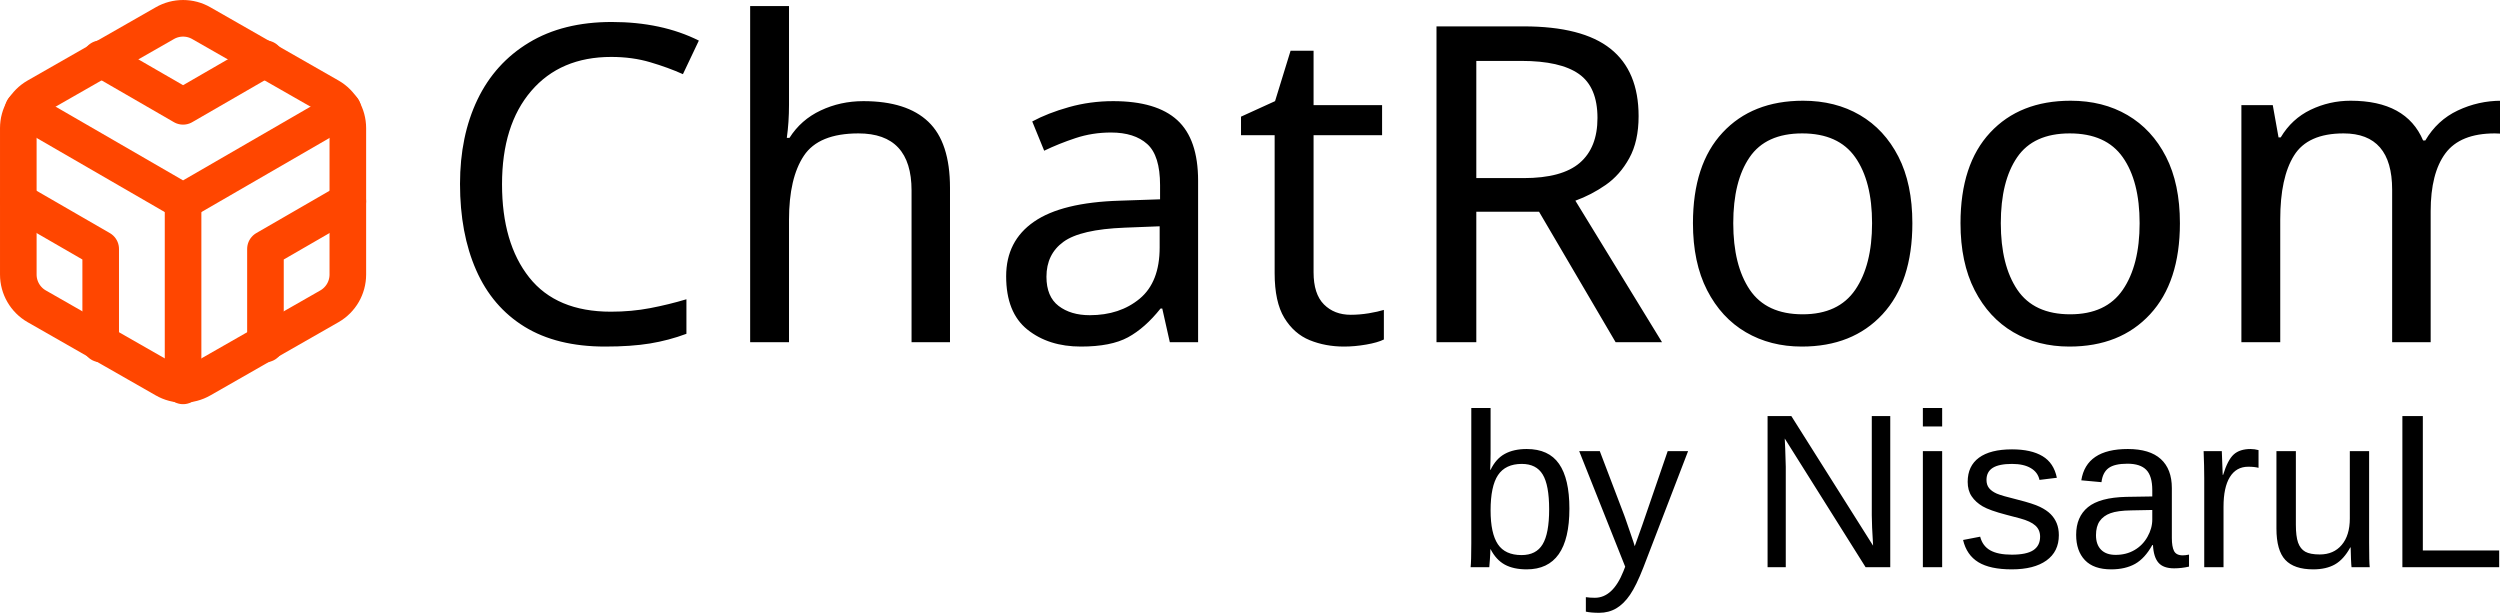
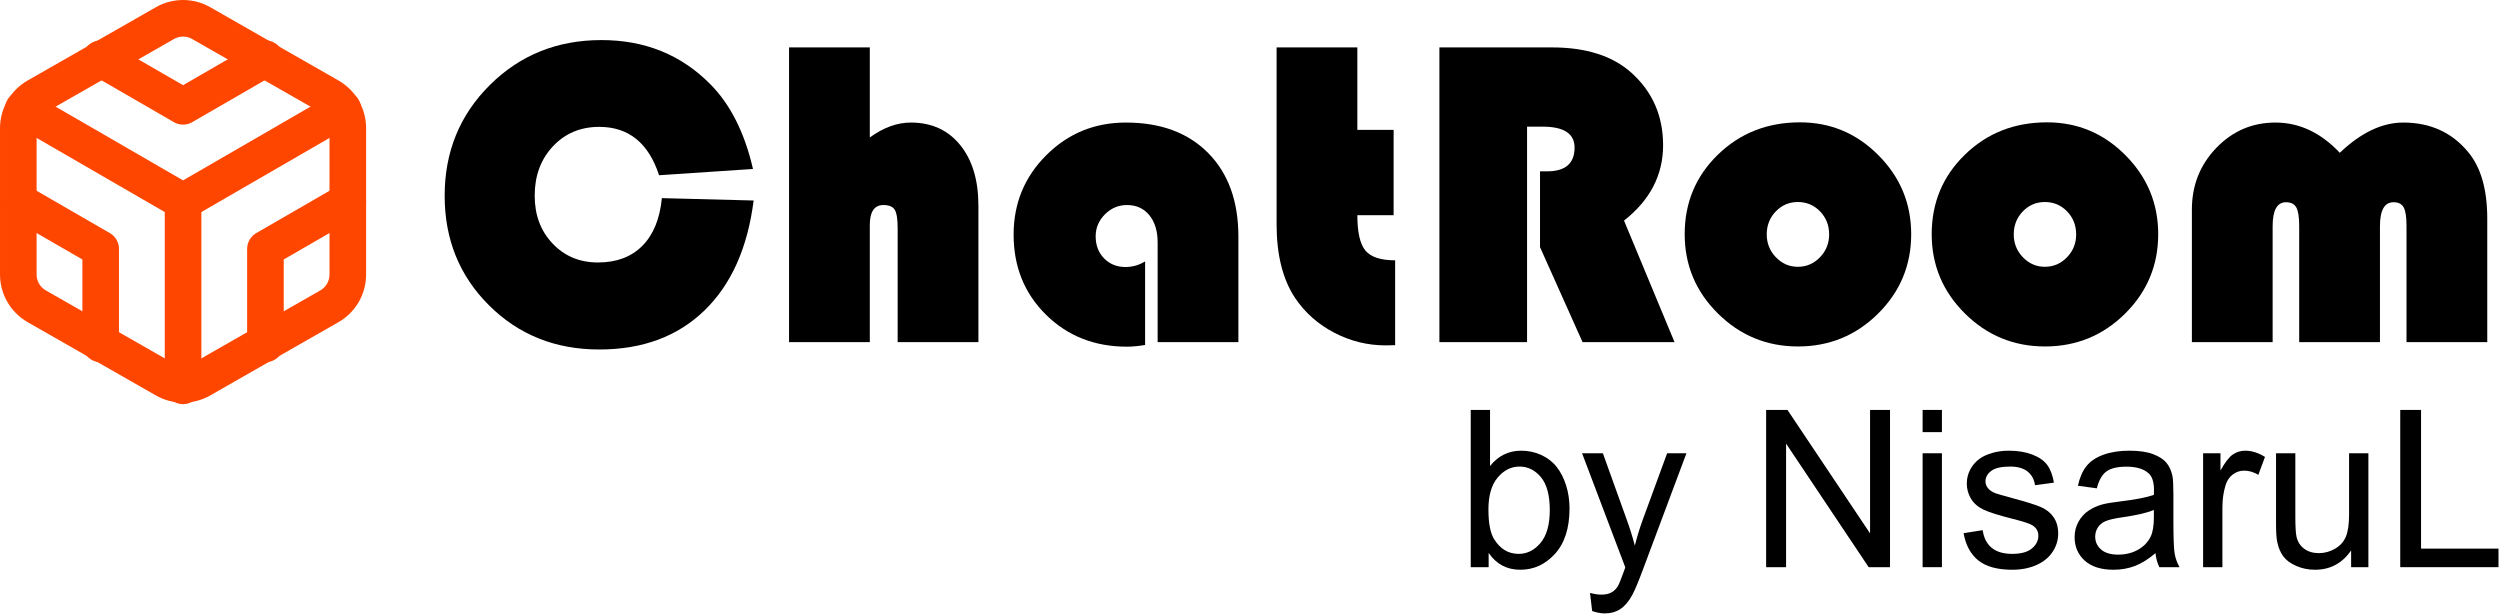
- <svg xmlns="http://www.w3.org/2000/svg" width="100%" height="100%" viewBox="0 0 569 140" version="1.1" xml:space="preserve" style="fill-rule:evenodd;clip-rule:evenodd;stroke-linecap:round;stroke-linejoin:round;">
+ <svg xmlns="http://www.w3.org/2000/svg" width="100%" height="100%" viewBox="0 0 2371 584" version="1.1" xml:space="preserve" style="fill-rule:evenodd;clip-rule:evenodd;stroke-linecap:round;stroke-linejoin:round;">
  <g>
-     <path d="M79.167,62.491l-0,-33.333c-0.003,-2.974 -1.591,-5.721 -4.167,-7.208l-29.167,-16.667c-2.578,-1.488 -5.755,-1.488 -8.333,0l-29.167,16.667c-2.575,1.487 -4.163,4.234 -4.166,7.208l-0,33.333c0.003,2.975 1.591,5.722 4.166,7.209l29.167,16.666c2.578,1.489 5.755,1.489 8.333,0l29.167,-16.666c2.576,-1.487 4.164,-4.234 4.167,-7.209Z" style="fill:none;stroke:#ff4600;stroke-width:8.33px;" />
-     <path d="M22.917,13.366l18.75,10.834l18.75,-10.834" style="fill:none;stroke:#ff4600;stroke-width:8.33px;" />
-     <path d="M22.917,78.283l-0,-21.625l-18.75,-10.833" style="fill:none;stroke:#ff4600;stroke-width:8.33px;" />
-     <path d="M79.167,45.825l-18.75,10.833l-0,21.625" style="fill:none;stroke:#ff4600;stroke-width:8.33px;" />
-     <path d="M5.292,24.825l36.375,21.041l36.375,-21.041" style="fill:none;stroke:#ff4600;stroke-width:8.33px;" />
-     <path d="M41.667,87.825l-0,-42" style="fill:none;stroke:#ff4600;stroke-width:8.33px;" />
+     <path d="M329.863,260.379l-0,-138.887c-0.013,-12.392 -6.63,-23.838 -17.363,-30.034l-121.529,-69.446c-10.742,-6.2 -23.979,-6.2 -34.721,0l-121.529,69.446c-10.729,6.196 -17.346,17.642 -17.359,30.034l0,138.887c0.013,12.396 6.63,23.842 17.359,30.038l121.529,69.441c10.742,6.204 23.979,6.204 34.721,0l121.529,-69.441c10.733,-6.196 17.35,-17.642 17.363,-30.038Z" style="fill:none;stroke:#ff4600;stroke-width:34.71px;" />
+     <path d="M95.488,55.692l78.125,45.141l78.125,-45.141" style="fill:none;stroke:#ff4600;stroke-width:34.71px;" />
+     <path d="M95.488,326.179l-0,-90.104l-78.125,-45.138" style="fill:none;stroke:#ff4600;stroke-width:34.71px;" />
+     <path d="M329.863,190.938l-78.125,45.137l-0,90.104" style="fill:none;stroke:#ff4600;stroke-width:34.71px;" />
+     <path d="M22.05,103.438l151.563,87.67l151.562,-87.671" style="fill:none;stroke:#ff4600;stroke-width:34.71px;" />
+     <path d="M173.613,365.938l-0,-175" style="fill:none;stroke:#ff4600;stroke-width:34.71px;" />
  </g>
-   <text x="98.557px" y="77.878px" style="font-family:'Bauhaus93', 'Bauhaus 93', fantasy;font-size:100.653px;">ChatRoom</text>
-   <text x="331.491px" y="129.098px" style="font-family:'ArialMT', 'Arial', sans-serif;font-size:50px;">by NisaruL</text>
+   <path d="M627.72,187.904l87.031,2.253c-5.734,45.051 -21.331,79.863 -46.792,104.437c-25.461,24.573 -58.669,36.86 -99.625,36.86c-41.638,0 -76.485,-13.959 -104.54,-41.877c-28.054,-27.918 -42.082,-62.56 -42.082,-103.926c0,-41.638 14.301,-76.655 42.901,-105.051c28.601,-28.396 63.857,-42.594 105.769,-42.594c41.229,-0 75.632,13.925 103.208,41.775c19.113,19.249 32.629,46.075 40.547,80.478l-89.079,5.938c-9.966,-30.58 -28.874,-45.87 -56.724,-45.87c-17.747,-0 -32.389,6.143 -43.925,18.43c-11.536,12.287 -17.304,27.918 -17.304,46.894c0,18.294 5.666,33.414 16.997,45.359c11.331,11.945 25.665,17.918 43.003,17.918c17.611,0 31.639,-5.256 42.082,-15.768c10.444,-10.512 16.622,-25.597 18.533,-45.256Z" style="fill-rule:nonzero;" />
+   <path d="M824.922,44.968l0,85.393c12.97,-9.42 25.939,-14.13 38.908,-14.13c19.659,0 35.256,7.099 46.792,21.297c11.536,14.198 17.304,33.379 17.304,57.543l0,129.421l-76.587,-0l-0,-107.919c-0,-8.737 -0.922,-14.607 -2.765,-17.611c-1.843,-3.003 -5.426,-4.505 -10.751,-4.505c-8.6,-0 -12.901,6.348 -12.901,19.044l0,110.991l-76.587,-0l-0,-279.524l76.587,0Z" style="fill-rule:nonzero;" />
+   <path d="M1086.02,247.904l0,79.25c-6.279,1.092 -12.013,1.638 -17.201,1.638c-30.717,0 -56.314,-10.102 -76.792,-30.307c-20.478,-20.205 -30.717,-45.529 -30.717,-75.973c0,-29.625 10.341,-54.745 31.024,-75.359c20.683,-20.614 45.836,-30.922 75.461,-30.922c33.038,0 59.079,9.659 78.123,28.977c19.045,19.317 28.567,45.699 28.567,79.147l0,100.137l-76.587,-0l-0,-94.608c-0,-10.785 -2.628,-19.386 -7.884,-25.802c-5.256,-6.417 -12.321,-9.625 -21.195,-9.625c-8.055,-0 -15.017,2.935 -20.887,8.805c-5.871,5.871 -8.806,12.833 -8.806,20.888c0,8.464 2.662,15.427 7.986,20.887c5.325,5.461 12.082,8.192 20.274,8.192c6.689,-0 12.901,-1.775 18.634,-5.325Z" style="fill-rule:nonzero;" />
+   <path d="M1287.31,44.968l0,78.226l34.403,-0l0,80.888l-34.403,-0c0,16.245 2.56,27.44 7.68,33.583c5.119,6.144 14.505,9.215 28.157,9.215l-0,80.479c-3.959,0.136 -6.895,0.204 -8.806,0.204c-17.338,0 -33.686,-4.027 -49.044,-12.082c-15.359,-8.054 -27.68,-18.976 -36.963,-32.764c-11.741,-17.611 -17.611,-40.956 -17.611,-70.035l-0,-167.714l76.587,0Z" style="fill-rule:nonzero;" />
+   <path d="M1448.27,120.122l-0,204.37l-83.141,-0l0,-279.524l106.69,0c32.492,0 57.68,8.055 75.564,24.164c19.932,18.021 29.897,40.888 29.897,68.601c0,28.26 -12.355,52.082 -37.065,71.468l47.919,115.291l-87.236,-0l-40.342,-90.103l0,-71.878l6.553,0c17.475,0 26.212,-7.508 26.212,-22.525c0,-13.243 -10.102,-19.864 -30.307,-19.864l-14.744,0Z" style="fill-rule:nonzero;" />
+   <path d="M1707.11,116.027c28.942,-0 53.755,10.409 74.438,31.228c20.682,20.82 31.024,45.769 31.024,74.847c-0,29.488 -10.478,54.608 -31.434,75.359c-20.956,20.751 -46.246,31.126 -75.871,31.126c-29.624,0 -54.949,-10.409 -75.973,-31.229c-21.024,-20.819 -31.536,-45.904 -31.536,-75.256c0,-29.898 10.512,-55.051 31.536,-75.461c21.024,-20.41 46.963,-30.614 77.816,-30.614Zm-2.047,75.563c-8.192,0 -15.154,2.969 -20.888,8.908c-5.734,5.939 -8.601,13.208 -8.601,21.809c0,8.464 2.901,15.7 8.703,21.706c5.803,6.007 12.731,9.011 20.786,9.011c8.191,-0 15.187,-3.004 20.989,-9.011c5.802,-6.006 8.704,-13.242 8.704,-21.706c-0,-8.601 -2.867,-15.87 -8.601,-21.809c-5.734,-5.939 -12.765,-8.908 -21.092,-8.908Z" style="fill-rule:nonzero;" />
+   <path d="M1941.38,116.027c28.942,-0 53.754,10.409 74.437,31.228c20.682,20.82 31.024,45.769 31.024,74.847c-0,29.488 -10.478,54.608 -31.434,75.359c-20.956,20.751 -46.246,31.126 -75.87,31.126c-29.625,0 -54.949,-10.409 -75.973,-31.229c-21.024,-20.819 -31.536,-45.904 -31.536,-75.256c-0,-29.898 10.512,-55.051 31.536,-75.461c21.024,-20.41 46.962,-30.614 77.816,-30.614Zm-2.048,75.563c-8.191,0 -15.154,2.969 -20.888,8.908c-5.733,5.939 -8.6,13.208 -8.6,21.809c-0,8.464 2.901,15.7 8.703,21.706c5.802,6.007 12.73,9.011 20.785,9.011c8.191,-0 15.188,-3.004 20.99,-9.011c5.802,-6.006 8.703,-13.242 8.703,-21.706c-0,-8.601 -2.867,-15.87 -8.601,-21.809c-5.734,-5.939 -12.765,-8.908 -21.092,-8.908Z" style="fill-rule:nonzero;" />
+   <path d="M2358.92,324.492l-76.587,-0l-0,-110.171c-0,-8.465 -0.888,-14.335 -2.662,-17.611c-1.775,-3.277 -4.983,-4.915 -9.625,-4.915c-8.601,-0 -12.901,7.577 -12.901,22.73l-0,109.967l-76.587,-0l-0,-110.171c-0,-8.465 -0.922,-14.335 -2.765,-17.611c-1.843,-3.277 -5.085,-4.915 -9.727,-4.915c-8.464,-0 -12.696,7.577 -12.696,22.73l-0,109.967l-76.588,-0l0,-125.735c0,-22.935 7.714,-42.423 23.14,-58.464c15.427,-16.041 34.13,-24.062 56.11,-24.062c22.662,0 43.003,9.557 61.024,28.669c20.068,-19.112 40.137,-28.669 60.205,-28.669c25.529,0 46.007,9.284 61.434,27.85c12.15,14.471 18.225,35.564 18.225,63.277l0,117.134Z" style="fill-rule:nonzero;" />
+   <path d="M1411.83,537.908l-16.988,0l-0,-149.129l18.31,0l0,53.202c7.731,-9.697 17.599,-14.546 29.602,-14.546c6.646,-0 12.936,1.339 18.87,4.018c5.934,2.679 10.817,6.442 14.649,11.291c3.831,4.849 6.832,10.698 9.002,17.548c2.171,6.849 3.256,14.174 3.256,21.973c-0,18.514 -4.578,32.823 -13.733,42.928c-9.156,10.104 -20.142,15.157 -32.959,15.157c-12.75,-0 -22.753,-5.324 -30.009,-15.971l-0,13.529Zm-0.204,-54.83c0,12.953 1.764,22.312 5.29,28.077c5.764,9.426 13.563,14.139 23.397,14.139c8.002,0 14.92,-3.475 20.752,-10.426c5.832,-6.952 8.748,-17.311 8.748,-31.078c0,-14.105 -2.797,-24.515 -8.392,-31.229c-5.595,-6.714 -12.36,-10.071 -20.294,-10.071c-8.003,0 -14.92,3.476 -20.752,10.427c-5.833,6.951 -8.749,17.005 -8.749,30.161Z" style="fill-rule:nonzero;" />
+   <path d="M1510,579.514l-2.035,-17.192c4.001,1.085 7.494,1.628 10.478,1.628c4.069,-0 7.324,-0.678 9.766,-2.035c2.441,-1.356 4.442,-3.255 6.001,-5.696c1.153,-1.831 3.018,-6.375 5.595,-13.631c0.339,-1.018 0.882,-2.51 1.628,-4.476l-40.995,-108.236l19.734,0l22.481,62.561c2.917,7.935 5.528,16.276 7.833,25.025c2.103,-8.41 4.612,-16.616 7.528,-24.618l23.092,-62.968l18.31,0l-41.097,109.863c-4.408,11.868 -7.833,20.04 -10.274,24.516c-3.255,6.036 -6.985,10.461 -11.19,13.275c-4.204,2.815 -9.223,4.222 -15.055,4.222c-3.527,-0 -7.46,-0.746 -11.8,-2.238Z" style="fill-rule:nonzero;" />
+   <path d="M1675,537.908l0,-149.129l20.243,0l78.329,117.086l-0,-117.086l18.921,0l-0,149.129l-20.244,0l-78.328,-117.187l-0,117.187l-18.921,0Z" style="fill-rule:nonzero;" />
+   <path d="M1823.41,409.836l0,-21.057l18.311,0l-0,21.057l-18.311,0Zm0,128.072l0,-108.032l18.311,0l-0,108.032l-18.311,0Z" style="fill-rule:nonzero;" />
+   <path d="M1862.27,505.661l18.107,-2.848c1.018,7.257 3.849,12.818 8.494,16.683c4.646,3.866 11.139,5.798 19.481,5.798c8.409,0 14.648,-1.712 18.717,-5.137c4.069,-3.424 6.104,-7.443 6.104,-12.054c-0,-4.137 -1.797,-7.392 -5.392,-9.766c-2.509,-1.627 -8.748,-3.696 -18.717,-6.205c-13.428,-3.391 -22.736,-6.324 -27.924,-8.799c-5.188,-2.476 -9.121,-5.9 -11.8,-10.275c-2.679,-4.374 -4.018,-9.206 -4.018,-14.495c0,-4.815 1.102,-9.274 3.306,-13.377c2.204,-4.103 5.205,-7.511 9.003,-10.224c2.848,-2.102 6.731,-3.882 11.647,-5.34c4.917,-1.458 10.19,-2.187 15.819,-2.187c8.477,-0 15.92,1.22 22.328,3.662c6.409,2.441 11.139,5.747 14.191,9.918c3.052,4.171 5.154,9.749 6.307,16.734l-17.904,2.441c-0.814,-5.561 -3.17,-9.901 -7.07,-13.021c-3.899,-3.119 -9.409,-4.679 -16.53,-4.679c-8.409,0 -14.411,1.39 -18.005,4.171c-3.595,2.78 -5.392,6.035 -5.392,9.765c0,2.374 0.746,4.51 2.238,6.409c1.492,1.967 3.832,3.594 7.019,4.883c1.831,0.678 7.223,2.238 16.175,4.679c12.953,3.459 21.989,6.29 27.109,8.494c5.12,2.204 9.139,5.409 12.055,9.613c2.916,4.205 4.374,9.427 4.374,15.666c-0,6.104 -1.78,11.851 -5.341,17.242c-3.56,5.392 -8.697,9.563 -15.411,12.513c-6.714,2.95 -14.309,4.425 -22.786,4.425c-14.039,-0 -24.737,-2.916 -32.095,-8.749c-7.358,-5.832 -12.054,-14.479 -14.089,-25.94Z" style="fill-rule:nonzero;" />
+   <path d="M2044.26,524.582c-6.782,5.765 -13.309,9.834 -19.582,12.207c-6.273,2.374 -13.004,3.561 -20.193,3.561c-11.868,-0 -20.989,-2.899 -27.364,-8.698c-6.375,-5.798 -9.562,-13.207 -9.562,-22.227c-0,-5.289 1.204,-10.121 3.611,-14.496c2.408,-4.374 5.561,-7.883 9.461,-10.528c3.899,-2.645 8.29,-4.646 13.173,-6.002c3.594,-0.949 9.02,-1.865 16.276,-2.747c14.784,-1.763 25.669,-3.865 32.654,-6.306c0.068,-2.51 0.102,-4.103 0.102,-4.782c-0,-7.459 -1.73,-12.715 -5.188,-15.767c-4.68,-4.137 -11.631,-6.205 -20.854,-6.205c-8.613,-0 -14.971,1.509 -19.074,4.527c-4.102,3.017 -7.137,8.358 -9.104,16.021l-17.904,-2.441c1.628,-7.663 4.307,-13.852 8.037,-18.565c3.73,-4.713 9.121,-8.341 16.174,-10.885c7.053,-2.543 15.225,-3.814 24.516,-3.814c9.223,-0 16.717,1.085 22.481,3.255c5.764,2.17 10.003,4.9 12.716,8.189c2.712,3.289 4.611,7.443 5.696,12.461c0.611,3.12 0.916,8.749 0.916,16.887l-0,24.414c-0,17.022 0.39,27.788 1.17,32.297c0.78,4.51 2.322,8.834 4.628,12.97l-19.124,0c-1.899,-3.797 -3.12,-8.239 -3.662,-13.326Zm-1.526,-40.893c-6.646,2.712 -16.615,5.018 -29.907,6.917c-7.528,1.085 -12.852,2.306 -15.971,3.662c-3.12,1.357 -5.527,3.34 -7.223,5.951c-1.695,2.611 -2.543,5.51 -2.543,8.698c0,4.882 1.848,8.951 5.544,12.207c3.696,3.255 9.105,4.882 16.225,4.882c7.053,0 13.326,-1.542 18.82,-4.628c5.493,-3.086 9.528,-7.307 12.105,-12.665c1.967,-4.137 2.95,-10.24 2.95,-18.31l-0,-6.714Z" style="fill-rule:nonzero;" />
+   <path d="M2089.42,537.908l-0,-108.032l16.479,0l0,16.378c4.205,-7.663 8.087,-12.716 11.648,-15.157c3.56,-2.442 7.477,-3.662 11.749,-3.662c6.171,-0 12.444,1.966 18.819,5.9l-6.307,16.988c-4.476,-2.645 -8.952,-3.967 -13.427,-3.967c-4.002,-0 -7.596,1.203 -10.783,3.611c-3.188,2.407 -5.46,5.747 -6.816,10.02c-2.034,6.51 -3.052,13.631 -3.052,21.362l0,56.559l-18.31,0Z" style="fill-rule:nonzero;" />
+   <path d="M2229.8,537.908l-0,-15.869c-8.41,12.207 -19.837,18.311 -34.282,18.311c-6.375,-0 -12.326,-1.221 -17.853,-3.662c-5.527,-2.442 -9.63,-5.51 -12.308,-9.207c-2.679,-3.696 -4.561,-8.222 -5.646,-13.58c-0.746,-3.594 -1.119,-9.291 -1.119,-17.09l-0,-66.935l18.31,0l0,59.916c0,9.562 0.373,16.005 1.119,19.328c1.153,4.815 3.595,8.596 7.325,11.342c3.73,2.747 8.341,4.12 13.834,4.12c5.493,0 10.648,-1.407 15.463,-4.221c4.815,-2.815 8.222,-6.646 10.223,-11.495c2.001,-4.849 3.001,-11.885 3.001,-21.108l-0,-57.882l18.31,0l0,108.032l-16.377,0Z" style="fill-rule:nonzero;" />
+   <path d="M2276.39,537.908l-0,-149.129l19.734,0l0,131.531l73.446,-0l0,17.598l-93.18,0Z" style="fill-rule:nonzero;" />
</svg>
